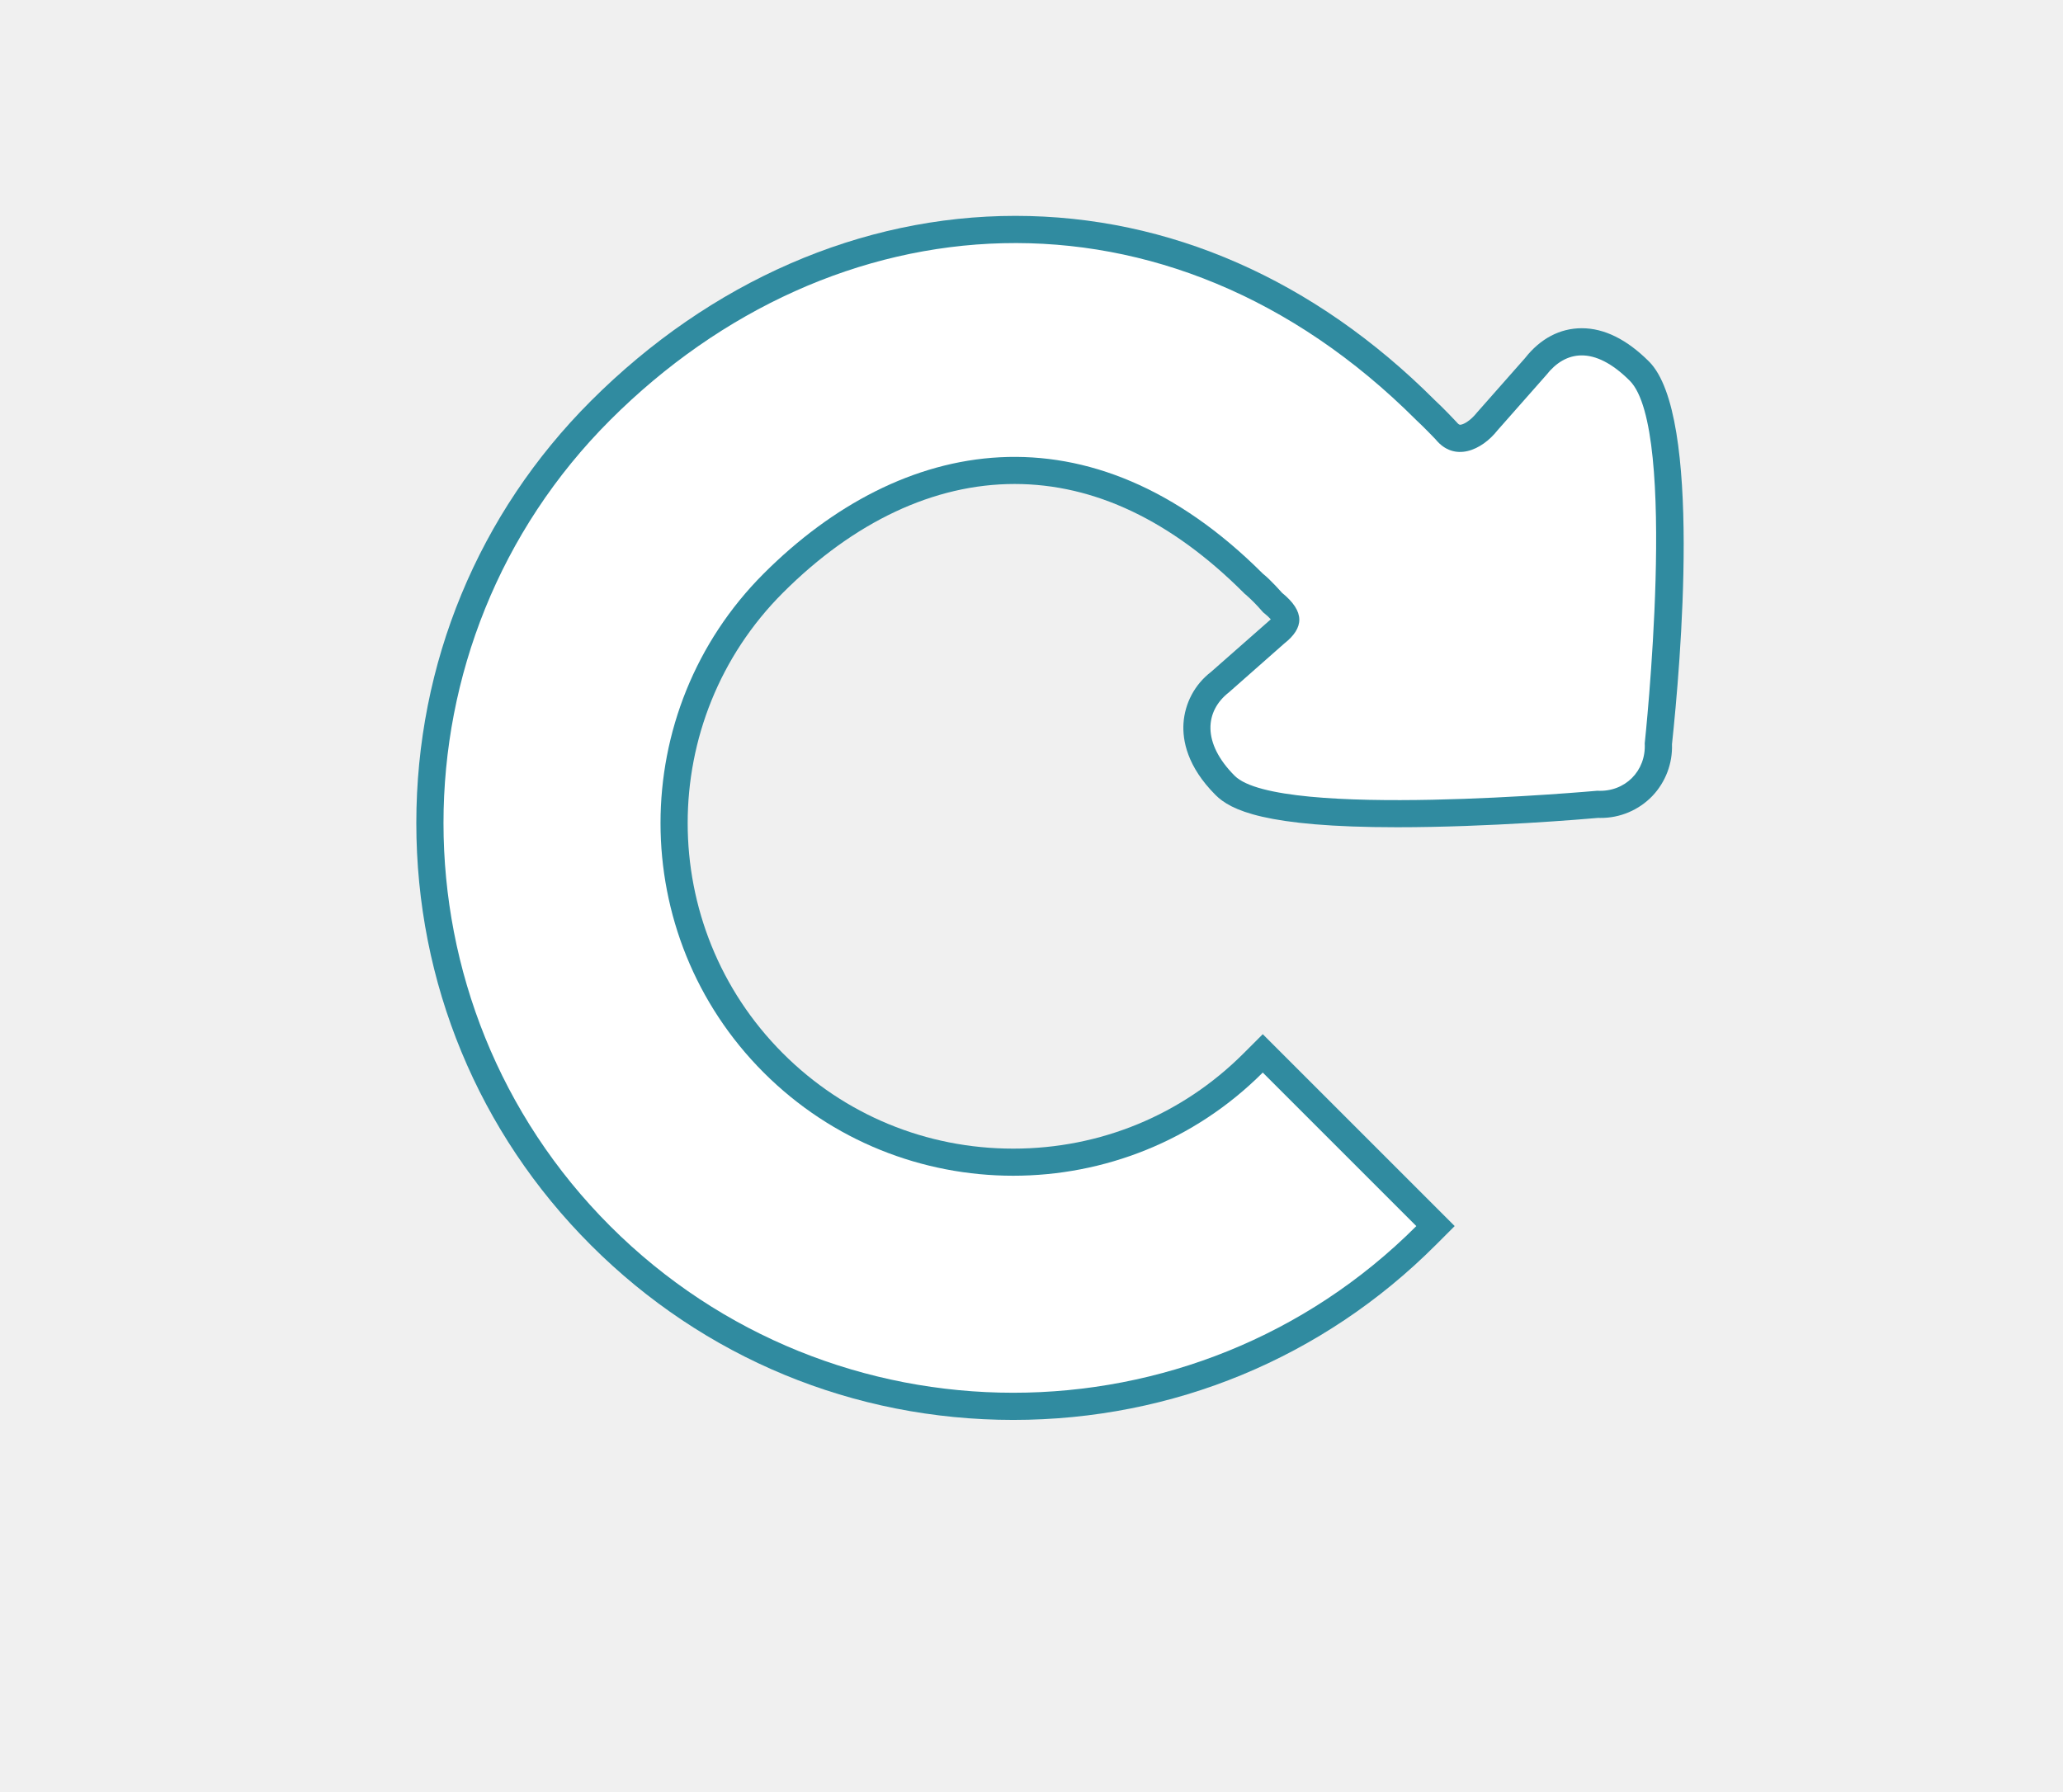
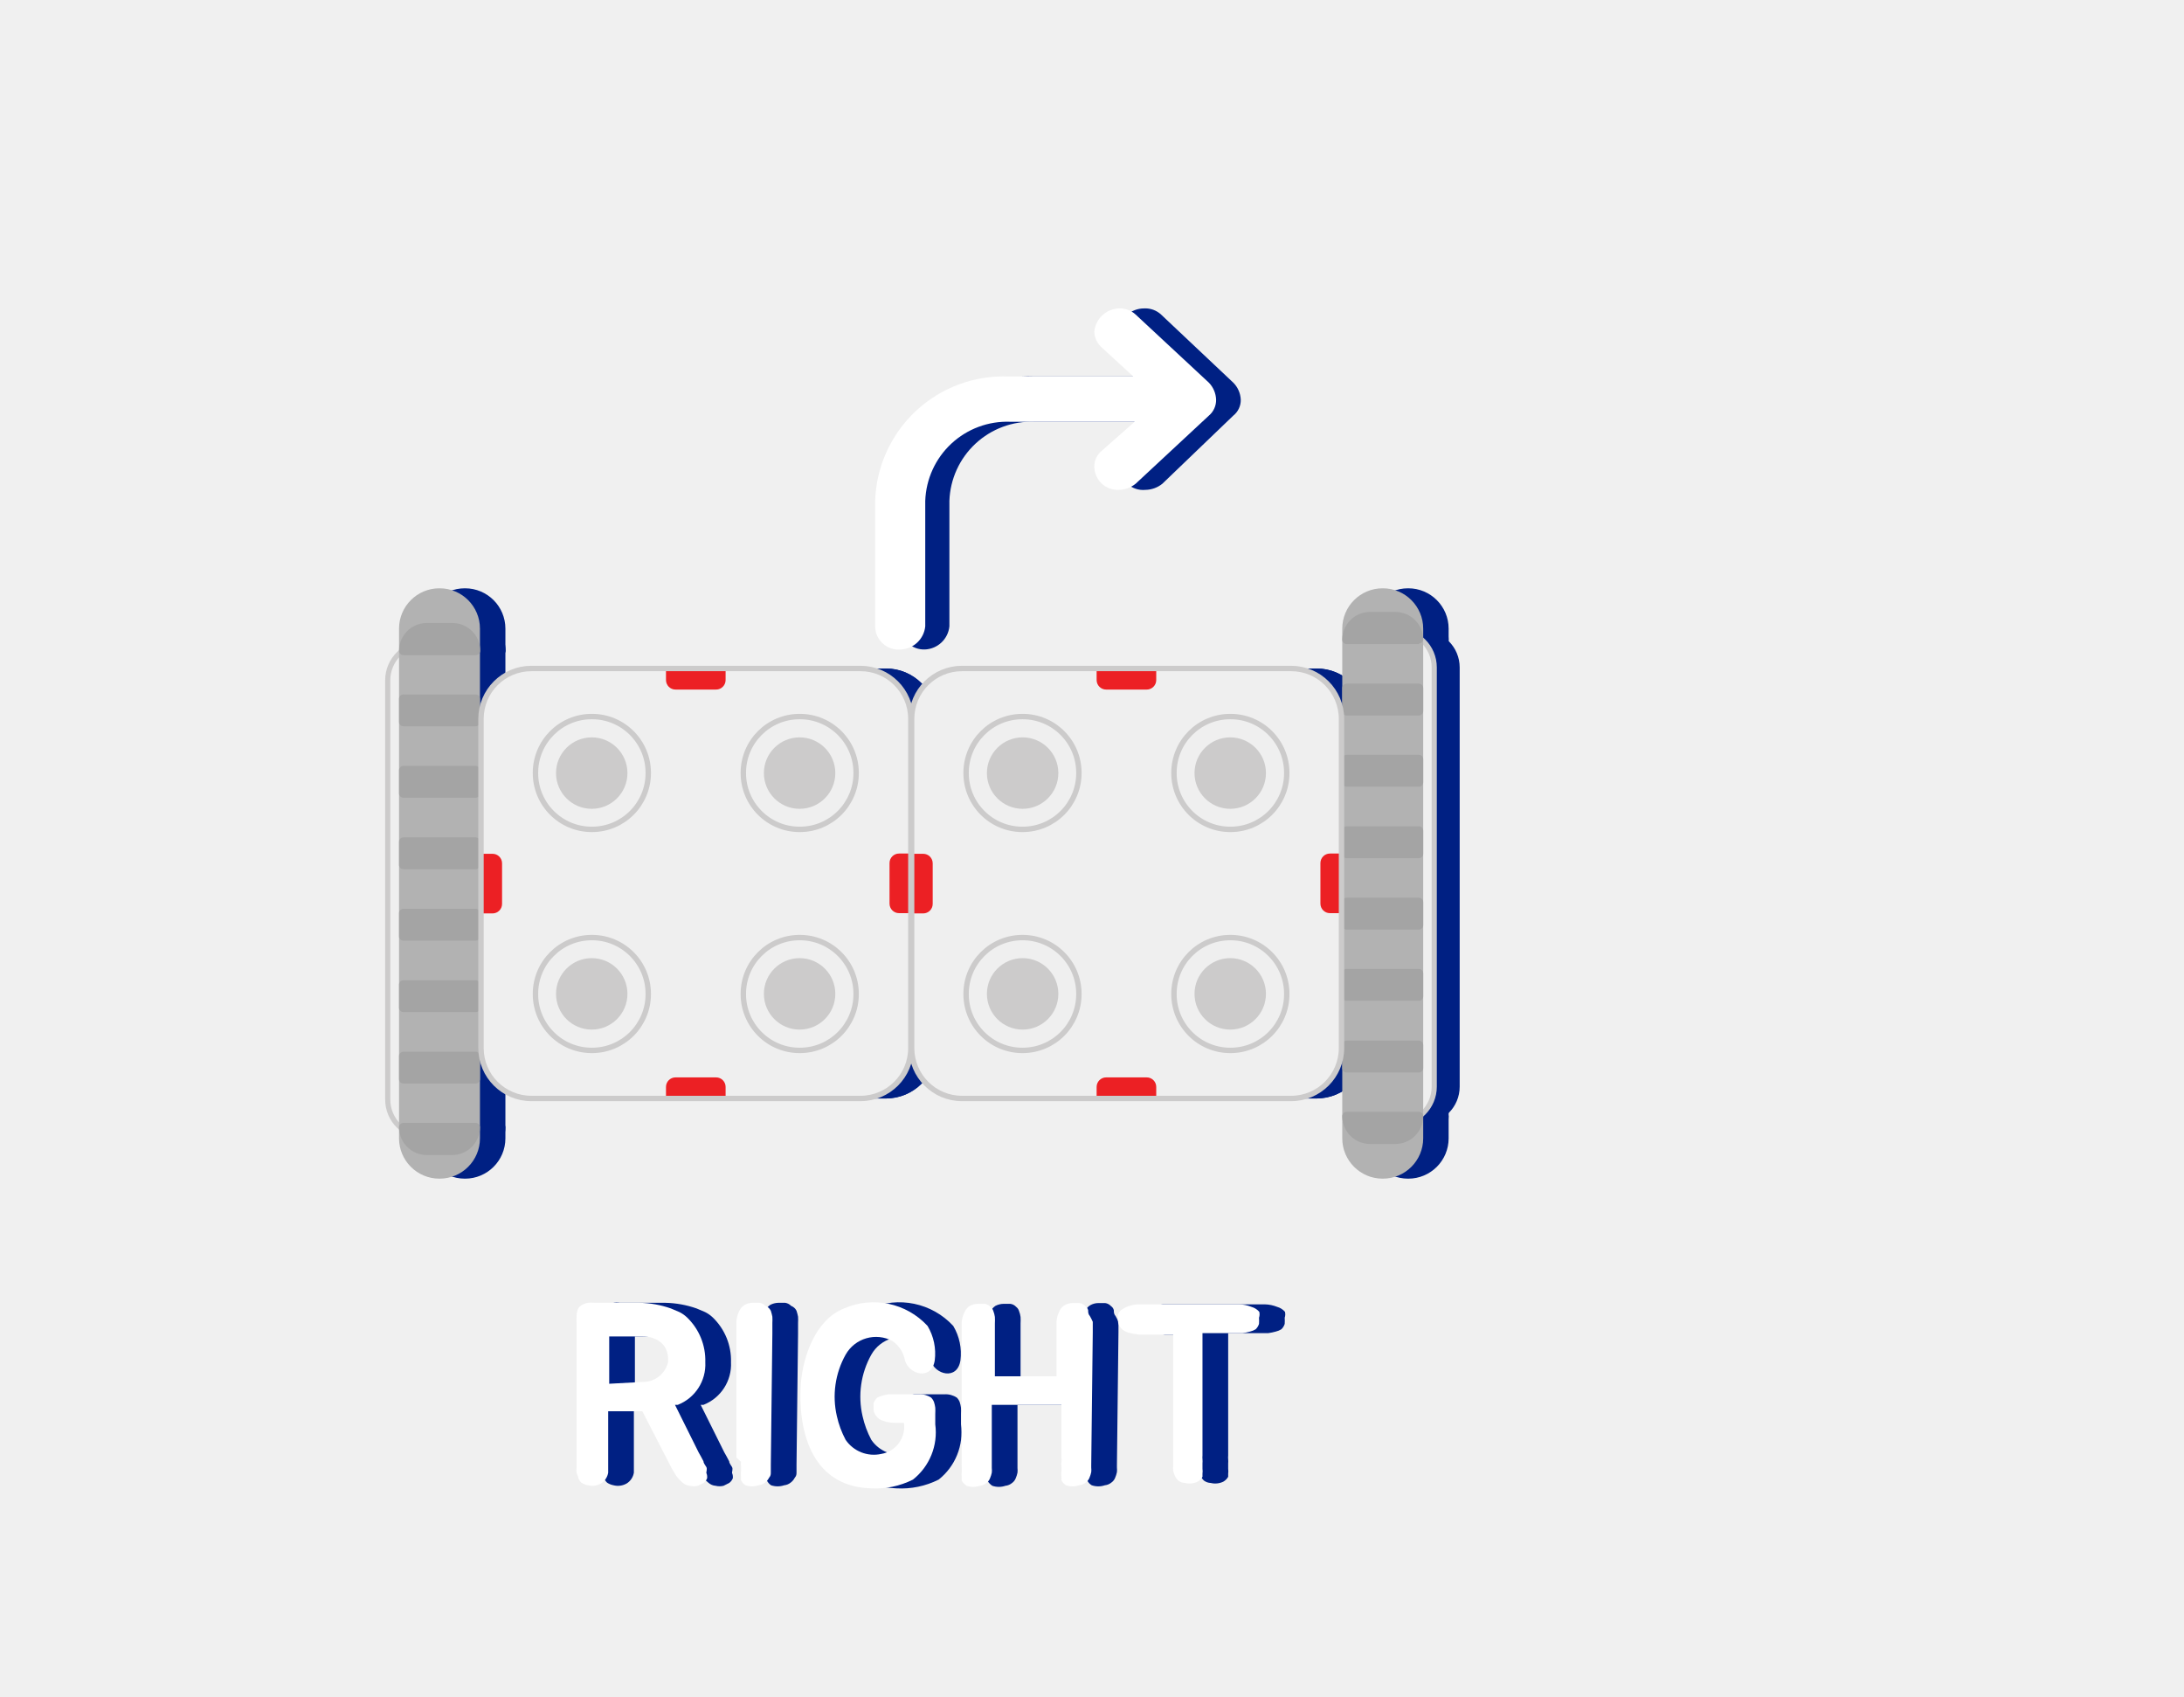
- <svg xmlns="http://www.w3.org/2000/svg" width="76" height="66" viewBox="0 0 76 66">
-   <path fill="#308BA0" d="M21.772 45.883c-4.15-4.148-6.435-9.673-6.435-15.556 0-5.884 2.285-11.409 6.435-15.557 4.396-4.395 9.946-6.816 15.634-6.816 5.667 0 11.02 2.357 15.447 6.786.289.266.756.754.808.814.036.044.087.097.126.097.111 0 .369-.129.631-.458l1.76-1.994c.565-.722 1.289-1.105 2.095-1.105.829 0 1.663.414 2.476 1.227 1.967 1.965 1.157 11.194.846 14.102a2.633 2.633 0 0 1-.715 1.898 2.63 2.63 0 0 1-1.931.817l-.069-.002c-.506.045-4.024.345-7.408.345-4.879 0-6.14-.635-6.693-1.189-1.045-1.046-1.219-2.011-1.18-2.636a2.606 2.606 0 0 1 1.012-1.896s2.175-1.913 2.204-1.94a1.682 1.682 0 0 0-.216-.203l-.066-.055-.057-.064a6.004 6.004 0 0 0-.574-.58l-.045-.036-.041-.041c-2.661-2.659-5.499-4.008-8.438-4.008-2.962 0-5.912 1.386-8.535 4.008-4.679 4.679-4.679 12.292 0 16.972 2.263 2.264 5.276 3.51 8.485 3.51s6.222-1.246 8.485-3.51l.707-.707 7.07 7.07-.707.707c-4.147 4.15-9.672 6.436-15.556 6.436-5.882-.001-11.407-2.286-15.555-6.436z" />
-   <path fill="#FFF" d="M22.479 45.177c8.187 8.188 21.51 8.188 29.698 0L46.52 39.52c-5.07 5.069-13.317 5.069-18.386 0-5.067-5.068-5.068-13.315 0-18.385 5.069-5.068 12.021-6.363 18.386 0 .295.233.708.707.708.707.857.697.816 1.293.084 1.869l-2.041 1.801c-.883.689-.997 1.861.214 3.073 1.619 1.619 13.36.551 13.36.551 1.017.057 1.803-.728 1.746-1.747 0 0 1.246-11.563-.551-13.36-1.322-1.322-2.384-1.097-3.074-.212l-1.799 2.039c-.578.735-1.587 1.188-2.283.33 0 0-.438-.458-.709-.707-9.191-9.192-21.51-8.188-29.697 0-8.188 8.188-8.185 21.51.001 29.698z" />
+ <svg xmlns="http://www.w3.org/2000/svg" width="85" height="66" viewBox="-15 -12 85 66">
+   <defs>
+     <style>.cls-1{fill:#002083;}.cls-2{fill:#fff;}.cls-3{fill:#efefef;}.cls-4,.cls-8{fill:none;stroke:#cccbcb;stroke-miterlimit:10;}.cls-4{stroke-width:0.2px;}.cls-5{fill:#b2b2b2;}.cls-6{fill:#a4a4a4;}.cls-7{fill:#ec2024;}.cls-8{stroke-width:0.21px;}.cls-9{fill:#cccbcb;}</style>
+   </defs>
+   <g id="레이어_2" data-name="레이어 2">
+     <g id="레이어_1-2" data-name="레이어 1">
+       <path class="cls-1" d="M13.52,45.52a.42.42,0,0,1-.14.18l-.22.11a.65.65,0,0,1-.31,0,.47.47,0,0,1-.28-.12,1.36,1.36,0,0,1-.28-.31c-.06-.11-.15-.24-.22-.39L11,42.91l-.32,0c-.28,0-.52,0-.78,0H9.67v1.81c0,.1,0,.19,0,.3s0,.19,0,.28a.61.61,0,0,1-.28.42.68.68,0,0,1-.51.07.69.69,0,0,1-.25-.1.52.52,0,0,1-.12-.17c0-.07-.05-.15-.07-.21a.63.63,0,0,1,0-.19V39.47a1.79,1.79,0,0,1,0-.24A.71.71,0,0,1,8.47,39a.32.32,0,0,1,.1-.17.71.71,0,0,1,.55-.14c.59,0,1.19,0,1.77,0a3.92,3.92,0,0,1,1.22.22l.33.14a1.21,1.21,0,0,1,.3.21A2.32,2.32,0,0,1,13.45,41a1.69,1.69,0,0,1-1.07,1.66l-.11,0,.92,1.85.09.16.1.19c0,.07.07.15.11.22s0,.17,0,.23A.39.39,0,0,1,13.52,45.52ZM11,41.77A1,1,0,0,0,12,41c.05-.66-.4-1-1-1-.39,0-.88,0-1.29,0,0,.55,0,1.07,0,1.84Z" />
+       <path class="cls-1" d="M14.66,44.71V42.45c0-.42,0-.88,0-1.36s0-.81,0-1.27v0c0-.13,0-.28,0-.42a1.15,1.15,0,0,1,.11-.39.6.6,0,0,1,.21-.24.71.71,0,0,1,.31-.08l.27,0a.4.4,0,0,1,.23.12A.38.38,0,0,1,16,39a2,2,0,0,1,.06.23,2.29,2.29,0,0,1,0,.25c0,.09,0,.16,0,.24v.17L16,45v.1s0,.1,0,.18,0,.14-.07.22a.52.52,0,0,1-.15.18.48.48,0,0,1-.26.11.8.8,0,0,1-.51,0,.48.48,0,0,1-.17-.2.09.09,0,0,1,0-.06l0-.06a.78.78,0,0,1,0-.22l0-.2a.49.49,0,0,1,0-.17Z" />
+       <path class="cls-1" d="M21.53,45.57a3.25,3.25,0,0,1-1.64.34c-2.4-.08-2.84-2.39-2.72-4.09.08-1,.55-2.47,1.68-2.91a2.86,2.86,0,0,1,3.25.68,2.1,2.1,0,0,1,.28,1.34c-.12.79-1,.56-1.16,0a1.17,1.17,0,0,0-.48-.75,1.36,1.36,0,0,0-1.83.53,3.35,3.35,0,0,0-.34,2.39,3.66,3.66,0,0,0,.34.92,1.33,1.33,0,0,0,1.39.55,1.07,1.07,0,0,0,.88-1.21H20.8a1.22,1.22,0,0,1-.43-.08.49.49,0,0,1-.27-.19.39.39,0,0,1-.1-.27,1.79,1.79,0,0,1,0-.23.67.67,0,0,1,.13-.2.57.57,0,0,1,.19-.08,1.67,1.67,0,0,1,.26-.06h1.18a.79.79,0,0,1,.48.13.5.5,0,0,1,.11.17,1.19,1.19,0,0,1,.05.22,2.12,2.12,0,0,1,0,.24v.41A2.34,2.34,0,0,1,21.53,45.57Z" />
+       <path class="cls-1" d="M28.53,39.43v.41L28.47,45v.1a.82.82,0,0,1,0,.18,1.11,1.11,0,0,1-.07.22.4.4,0,0,1-.14.18.48.48,0,0,1-.26.11.79.79,0,0,1-.51,0,.44.44,0,0,1-.18-.2l0-.06a.14.14,0,0,0,0-.06.79.79,0,0,1,0-.22,1.5,1.5,0,0,0,0-.2.5.5,0,0,1,0-.17.34.34,0,0,0,0-.15V42.66H24.6l0,2.36v.1a.82.82,0,0,1,0,.18,1.11,1.11,0,0,1-.07.22.4.4,0,0,1-.14.18.48.48,0,0,1-.26.11.79.79,0,0,1-.51,0,.61.61,0,0,1-.19-.2.14.14,0,0,1,0-.06l0-.06a.79.79,0,0,1,0-.22,1.62,1.62,0,0,0,0-.2.49.49,0,0,1,0-.17v-.94l0-1.47c0-.42,0-.88,0-1.36s0-.81,0-1.27v0c0-.13,0-.28,0-.42a1,1,0,0,1,.11-.39.58.58,0,0,1,.2-.24.72.72,0,0,1,.32-.08l.26,0a.37.37,0,0,1,.23.12.31.31,0,0,1,.11.16,1,1,0,0,1,.06.23,2.18,2.18,0,0,1,0,.25v.41l0,1.65H25l2.12,0h0c0-.59,0-1.12,0-1.72,0-.13,0-.28,0-.42a1,1,0,0,1,.11-.39.48.48,0,0,1,.21-.24.65.65,0,0,1,.31-.08l.26,0a.37.37,0,0,1,.23.12.26.26,0,0,1,.11.16c0,.08,0,.15.07.23A2.18,2.18,0,0,1,28.53,39.43Z" />
+       <path class="cls-1" d="M35,39.27a1.79,1.79,0,0,1,0,.24.48.48,0,0,1-.13.21.73.73,0,0,1-.22.09,2.11,2.11,0,0,1-.29.06H32.8c0,.82,0,1.82,0,4v.76a.71.71,0,0,0,0,.15.92.92,0,0,1,0,.16l0,.21a.72.72,0,0,1,0,.19s0,0,0,.06l0,.06a.5.5,0,0,1-.19.19.73.73,0,0,1-.49.05.47.47,0,0,1-.26-.09.55.55,0,0,1-.13-.18.65.65,0,0,1-.07-.21.68.68,0,0,1,0-.19V39.93c-.16,0-1.14,0-1.32,0a3.24,3.24,0,0,1-.39-.07.63.63,0,0,1-.33-.19.44.44,0,0,1-.11-.29.86.86,0,0,1,0-.23.37.37,0,0,1,.16-.2,1,1,0,0,1,.29-.14,1.22,1.22,0,0,1,.3-.06h1.66c.77,0,1.54,0,2.3,0a1.38,1.38,0,0,1,.49.1.62.62,0,0,1,.3.19A.4.4,0,0,1,35,39.27Z" />
+       <path class="cls-2" d="M12.52,45.52a.42.42,0,0,1-.14.18l-.22.11a.65.65,0,0,1-.31,0,.47.47,0,0,1-.28-.12,1.36,1.36,0,0,1-.28-.31c-.06-.11-.15-.24-.22-.39L10,42.91l-.32,0c-.28,0-.52,0-.78,0H8.67v1.81c0,.1,0,.19,0,.3s0,.19,0,.28a.61.61,0,0,1-.28.42.68.68,0,0,1-.51.07.69.69,0,0,1-.25-.1.52.52,0,0,1-.12-.17c0-.07-.05-.15-.07-.21a.63.63,0,0,1,0-.19V39.47a1.79,1.79,0,0,1,0-.24A.71.71,0,0,1,7.47,39a.32.32,0,0,1,.1-.17.71.71,0,0,1,.55-.14c.59,0,1.19,0,1.77,0a3.92,3.92,0,0,1,1.22.22l.33.14a1.21,1.21,0,0,1,.3.21A2.32,2.32,0,0,1,12.45,41a1.69,1.69,0,0,1-1.07,1.66l-.11,0,.92,1.85.09.16.1.19c0,.07.07.15.11.22s0,.17,0,.23A.39.39,0,0,1,12.52,45.52ZM10,41.77A1,1,0,0,0,11,41c.05-.66-.4-1-1-1-.39,0-.88,0-1.29,0,0,.55,0,1.07,0,1.84Z" />
+       <path class="cls-2" d="M13.66,44.71V42.45c0-.42,0-.88,0-1.36s0-.81,0-1.27v0c0-.13,0-.28,0-.42a1.15,1.15,0,0,1,.11-.39.6.6,0,0,1,.21-.24.71.71,0,0,1,.31-.08l.27,0a.4.4,0,0,1,.23.12A.38.38,0,0,1,15,39a2,2,0,0,1,.06.23,2.29,2.29,0,0,1,0,.25c0,.09,0,.16,0,.24v.17L15,45v.1s0,.1,0,.18,0,.14-.07.22a.52.52,0,0,1-.15.18.48.48,0,0,1-.26.11.8.8,0,0,1-.51,0,.48.48,0,0,1-.17-.2.09.09,0,0,1,0-.06l0-.06a.78.78,0,0,1,0-.22l0-.2a.49.49,0,0,1,0-.17Z" />
+       <path class="cls-2" d="M20.53,45.57a3.25,3.25,0,0,1-1.64.34c-2.4-.08-2.84-2.39-2.72-4.09.08-1,.55-2.47,1.68-2.91a2.86,2.86,0,0,1,3.25.68,2.1,2.1,0,0,1,.28,1.34c-.12.79-1,.56-1.16,0a1.17,1.17,0,0,0-.48-.75,1.36,1.36,0,0,0-1.83.53,3.35,3.35,0,0,0-.34,2.39,3.66,3.66,0,0,0,.34.92,1.33,1.33,0,0,0,1.39.55,1.07,1.07,0,0,0,.88-1.21H19.8a1.22,1.22,0,0,1-.43-.08.49.49,0,0,1-.27-.19.39.39,0,0,1-.1-.27,1.79,1.79,0,0,1,0-.23.67.67,0,0,1,.13-.2.57.57,0,0,1,.19-.08,1.67,1.67,0,0,1,.26-.06h1.18a.79.79,0,0,1,.48.13.5.5,0,0,1,.11.17,1.19,1.19,0,0,1,.05.22,2.12,2.12,0,0,1,0,.24v.41A2.34,2.34,0,0,1,20.53,45.57Z" />
+       <path class="cls-2" d="M27.53,39.43v.41L27.47,45v.1a.82.82,0,0,1,0,.18,1.11,1.11,0,0,1-.07.22.4.4,0,0,1-.14.18.48.48,0,0,1-.26.11.79.79,0,0,1-.51,0,.44.44,0,0,1-.18-.2l0-.06a.14.14,0,0,0,0-.06.79.79,0,0,1,0-.22,1.5,1.5,0,0,0,0-.2.5.5,0,0,1,0-.17.34.34,0,0,0,0-.15V42.66H23.6l0,2.36v.1a.82.82,0,0,1,0,.18,1.11,1.11,0,0,1-.07.22.4.4,0,0,1-.14.18.48.48,0,0,1-.26.11.79.79,0,0,1-.51,0,.61.61,0,0,1-.19-.2.14.14,0,0,1,0-.06l0-.06a.79.79,0,0,1,0-.22,1.62,1.62,0,0,0,0-.2.49.49,0,0,1,0-.17v-.94l0-1.47c0-.42,0-.88,0-1.36s0-.81,0-1.27v0c0-.13,0-.28,0-.42a1,1,0,0,1,.11-.39.58.58,0,0,1,.2-.24.72.72,0,0,1,.32-.08l.26,0a.37.37,0,0,1,.23.12.31.31,0,0,1,.11.16,1,1,0,0,1,.06.23,2.18,2.18,0,0,1,0,.25v.41l0,1.65H24l2.12,0h0c0-.59,0-1.12,0-1.72,0-.13,0-.28,0-.42a1,1,0,0,1,.11-.39.48.48,0,0,1,.21-.24.65.65,0,0,1,.31-.08l.26,0a.37.37,0,0,1,.23.12.26.26,0,0,1,.11.16c0,.08,0,.15.07.23A2.18,2.18,0,0,1,27.53,39.43Z" />
+       <path class="cls-2" d="M34,39.27a1.79,1.79,0,0,1,0,.24.48.48,0,0,1-.13.21.73.73,0,0,1-.22.09,2.11,2.11,0,0,1-.29.06H31.8c0,.82,0,1.82,0,4v.76a.71.71,0,0,0,0,.15.92.92,0,0,1,0,.16q0,.09,0,.21a.72.72,0,0,1,0,.19s0,0,0,.06l0,.06a.5.5,0,0,1-.19.19.73.73,0,0,1-.49.05.47.47,0,0,1-.26-.09.55.55,0,0,1-.13-.18.65.65,0,0,1-.07-.21.68.68,0,0,1,0-.19V39.93c-.16,0-1.14,0-1.32,0a3.24,3.24,0,0,1-.39-.07.63.63,0,0,1-.33-.19.44.44,0,0,1-.11-.29.86.86,0,0,1,0-.23.37.37,0,0,1,.16-.2,1,1,0,0,1,.29-.14,1.22,1.22,0,0,1,.3-.06h1.66c.77,0,1.54,0,2.3,0a1.38,1.38,0,0,1,.49.1.62.62,0,0,1,.3.19A.4.4,0,0,1,34,39.27Z" />
+       <rect class="cls-1" x="1.09" y="13.03" width="3.15" height="19.19" rx="1.44" ry="1.44" />
+       <rect class="cls-1" x="1.52" y="10.89" width="3.15" height="22.97" rx="1.57" ry="1.57" />
+       <path class="cls-1" d="M4.5,13.49H1.69a.18.18,0,0,1-.17-.17h0A1.08,1.08,0,0,1,2.6,12.24h1a1.08,1.08,0,0,1,1.08,1.08h0A.18.18,0,0,1,4.5,13.49Z" />
+       <rect class="cls-1" x="1.52" y="15.02" width="3.15" height="1.24" rx="0.17" ry="0.17" />
+       <rect class="cls-1" x="1.52" y="17.8" width="3.15" height="1.24" rx="0.17" ry="0.17" />
+       <rect class="cls-1" x="1.52" y="20.58" width="3.15" height="1.24" rx="0.17" ry="0.17" />
+       <rect class="cls-1" x="1.52" y="23.36" width="3.15" height="1.24" rx="0.17" ry="0.17" />
+       <rect class="cls-1" x="1.52" y="26.14" width="3.15" height="1.24" rx="0.17" ry="0.17" />
+       <rect class="cls-1" x="1.52" y="28.92" width="3.15" height="1.24" rx="0.17" ry="0.17" />
+       <path class="cls-1" d="M3.59,32.94h-1a1.08,1.08,0,0,1-1.08-1.08h0a.18.18,0,0,1,.17-.17H4.5a.18.18,0,0,1,.17.17h0A1.08,1.08,0,0,1,3.59,32.94Z" />
+       <rect class="cls-1" x="38.66" y="12.53" width="3.15" height="19.19" rx="1.44" ry="1.44" />
+       <rect class="cls-1" x="38.23" y="10.89" width="3.15" height="22.97" rx="1.57" ry="1.57" />
+       <path class="cls-1" d="M38.4,31.26h2.81a.18.18,0,0,1,.17.17h0a1.09,1.09,0,0,1-1.08,1.08h-1a1.08,1.08,0,0,1-1.07-1.08h0A.17.17,0,0,1,38.4,31.26Z" />
+       <rect class="cls-1" x="38.23" y="28.48" width="3.15" height="1.24" rx="0.17" ry="0.17" />
+       <rect class="cls-1" x="38.23" y="25.71" width="3.15" height="1.24" rx="0.17" ry="0.17" />
+       <rect class="cls-1" x="38.23" y="22.93" width="3.15" height="1.24" rx="0.17" ry="0.17" />
+       <rect class="cls-1" x="38.23" y="20.15" width="3.15" height="1.24" rx="0.17" ry="0.17" />
+       <rect class="cls-1" x="38.23" y="17.37" width="3.15" height="1.24" rx="0.17" ry="0.17" />
+       <rect class="cls-1" x="38.23" y="14.59" width="3.15" height="1.24" rx="0.17" ry="0.17" />
+       <path class="cls-1" d="M39.3,11.81h1a1.09,1.09,0,0,1,1.08,1.08h0a.18.18,0,0,1-.17.17H38.4a.17.17,0,0,1-.17-.17h0A1.08,1.08,0,0,1,39.3,11.81Z" />
+       <rect class="cls-1" x="4.71" y="14.01" width="16.73" height="16.73" rx="1.96" ry="1.96" />
+       <path class="cls-1" d="M11.91,14.46V14h2.32v.45a.38.38,0,0,1-.37.37H12.28A.38.38,0,0,1,11.91,14.46Z" />
+       <path class="cls-1" d="M14.23,30.29v.45H11.91v-.45a.38.38,0,0,1,.37-.37h1.58A.38.38,0,0,1,14.23,30.29Z" />
+       <path class="cls-1" d="M21,21.22h.45v2.31H21a.37.37,0,0,1-.37-.37V21.59A.37.37,0,0,1,21,21.22Z" />
+       <path class="cls-1" d="M5.15,23.53H4.71V21.22h.44a.36.36,0,0,1,.37.37v1.57A.36.36,0,0,1,5.15,23.53Z" />
+       <rect class="cls-1" x="4.71" y="14.01" width="16.73" height="16.73" rx="1.96" ry="1.96" />
+       <rect class="cls-1" x="14.92" y="15.88" width="4.39" height="4.39" rx="2.19" ry="2.19" />
+       <rect class="cls-1" x="14.92" y="15.88" width="4.39" height="4.39" rx="2.19" ry="2.19" />
+       <rect class="cls-1" x="15.72" y="16.69" width="2.78" height="2.78" rx="1.39" ry="1.39" />
+       <rect class="cls-1" x="6.83" y="15.88" width="4.39" height="4.39" rx="2.19" ry="2.19" />
+       <rect class="cls-1" x="6.83" y="15.88" width="4.39" height="4.39" rx="2.19" ry="2.19" />
+       <rect class="cls-1" x="7.63" y="16.69" width="2.78" height="2.78" rx="1.39" ry="1.39" />
+       <rect class="cls-1" x="14.92" y="24.48" width="4.39" height="4.39" rx="2.19" ry="2.19" />
+       <rect class="cls-1" x="14.92" y="24.48" width="4.39" height="4.39" rx="2.19" ry="2.19" />
+       <rect class="cls-1" x="15.72" y="25.28" width="2.78" height="2.78" rx="1.39" ry="1.39" />
+       <rect class="cls-1" x="6.83" y="24.48" width="4.39" height="4.39" rx="2.19" ry="2.19" />
+       <rect class="cls-1" x="6.83" y="24.48" width="4.39" height="4.39" rx="2.19" ry="2.19" />
+       <rect class="cls-1" x="7.63" y="25.28" width="2.78" height="2.78" rx="1.39" ry="1.39" />
+       <rect class="cls-1" x="21.47" y="14.01" width="16.73" height="16.73" rx="1.96" ry="1.96" />
+       <path class="cls-1" d="M28.67,14.46V14H31v.45a.38.38,0,0,1-.37.37H29A.38.38,0,0,1,28.67,14.46Z" />
+       <path class="cls-1" d="M31,30.29v.45H28.67v-.45a.38.38,0,0,1,.37-.37h1.58A.38.38,0,0,1,31,30.29Z" />
+       <path class="cls-1" d="M37.75,21.22h.44v2.31h-.44a.37.37,0,0,1-.38-.37V21.59A.37.37,0,0,1,37.75,21.22Z" />
+       <path class="cls-1" d="M21.91,23.53h-.44V21.22h.44a.36.36,0,0,1,.37.37v1.57A.36.36,0,0,1,21.91,23.53Z" />
+       <rect class="cls-1" x="21.47" y="14.01" width="16.73" height="16.73" rx="1.96" ry="1.96" />
+       <rect class="cls-1" x="31.68" y="15.88" width="4.39" height="4.39" rx="2.19" ry="2.19" />
+       <rect class="cls-1" x="31.68" y="15.88" width="4.39" height="4.39" rx="2.19" ry="2.19" />
+       <rect class="cls-1" x="32.48" y="16.69" width="2.78" height="2.78" rx="1.39" ry="1.39" />
+       <rect class="cls-1" x="23.59" y="15.88" width="4.39" height="4.39" rx="2.19" ry="2.19" />
+       <rect class="cls-1" x="23.59" y="15.88" width="4.39" height="4.39" rx="2.19" ry="2.19" />
+       <rect class="cls-1" x="24.4" y="16.69" width="2.78" height="2.78" rx="1.39" ry="1.39" />
+       <rect class="cls-1" x="31.68" y="24.48" width="4.39" height="4.39" rx="2.19" ry="2.19" />
+       <rect class="cls-1" x="31.68" y="24.48" width="4.39" height="4.39" rx="2.19" ry="2.19" />
+       <rect class="cls-1" x="32.48" y="25.28" width="2.78" height="2.78" rx="1.39" ry="1.39" />
+       <rect class="cls-1" x="23.59" y="24.48" width="4.39" height="4.39" rx="2.19" ry="2.19" />
+       <rect class="cls-1" x="23.59" y="24.48" width="4.39" height="4.39" rx="2.19" ry="2.19" />
+       <rect class="cls-1" x="24.4" y="25.28" width="2.78" height="2.78" rx="1.39" ry="1.39" />
+       <rect class="cls-3" x="0.1" y="13.03" width="3.15" height="19.19" rx="1.44" ry="1.44" transform="translate(3.34 45.25) rotate(180)" />
+       <rect class="cls-3" x="37.67" y="12.53" width="3.15" height="19.19" rx="1.44" ry="1.44" />
+       <rect class="cls-4" x="0.1" y="13.03" width="3.15" height="19.19" rx="1.44" ry="1.44" transform="translate(3.34 45.25) rotate(180)" />
+       <rect class="cls-4" x="37.67" y="12.53" width="3.15" height="19.19" rx="1.44" ry="1.44" />
+       <rect class="cls-5" x="0.53" y="10.89" width="3.15" height="22.97" rx="1.57" ry="1.57" transform="translate(4.21 44.75) rotate(180)" />
+       <path class="cls-6" d="M1.61,12.24h1a1.08,1.08,0,0,1,1.08,1.08v0a.17.17,0,0,1-.17.17H.7a.17.17,0,0,1-.17-.17v0a1.08,1.08,0,0,1,1.08-1.08Z" />
+       <rect class="cls-6" x="0.53" y="15.02" width="3.15" height="1.24" rx="0.17" ry="0.17" />
+       <rect class="cls-6" x="0.53" y="17.8" width="3.15" height="1.24" rx="0.17" ry="0.17" />
+       <rect class="cls-6" x="0.53" y="20.58" width="3.15" height="1.24" rx="0.17" ry="0.17" />
+       <rect class="cls-6" x="0.53" y="23.36" width="3.15" height="1.24" rx="0.17" ry="0.17" />
+       <rect class="cls-6" x="0.53" y="26.14" width="3.15" height="1.24" rx="0.17" ry="0.17" />
+       <rect class="cls-6" x="0.53" y="28.92" width="3.15" height="1.24" rx="0.17" ry="0.17" />
+       <path class="cls-6" d="M.7,31.69H3.51a.17.17,0,0,1,.17.17v0A1.08,1.08,0,0,1,2.6,32.94h-1A1.08,1.08,0,0,1,.53,31.86v0a.17.17,0,0,1,.17-.17Z" />
+       <rect class="cls-5" x="37.24" y="10.89" width="3.15" height="22.97" rx="1.57" ry="1.57" />
+       <path class="cls-6" d="M38.31,31.26h1a1.08,1.08,0,0,1,1.08,1.08v0a.17.17,0,0,1-.17.17H37.41a.17.17,0,0,1-.17-.17v0A1.08,1.08,0,0,1,38.31,31.26Z" transform="translate(77.63 63.77) rotate(180)" />
+       <rect class="cls-6" x="37.24" y="28.48" width="3.15" height="1.24" rx="0.17" ry="0.17" transform="translate(77.63 58.21) rotate(180)" />
+       <rect class="cls-6" x="37.24" y="25.71" width="3.15" height="1.24" rx="0.17" ry="0.17" transform="translate(77.63 52.65) rotate(180)" />
+       <rect class="cls-6" x="37.24" y="22.93" width="3.15" height="1.24" rx="0.17" ry="0.17" transform="translate(77.63 47.1) rotate(180)" />
+       <rect class="cls-6" x="37.24" y="20.15" width="3.15" height="1.24" rx="0.17" ry="0.17" transform="translate(77.63 41.54) rotate(180)" />
+       <rect class="cls-6" x="37.24" y="17.37" width="3.15" height="1.24" rx="0.17" ry="0.17" transform="translate(77.63 35.98) rotate(180)" />
+       <rect class="cls-6" x="37.24" y="14.59" width="3.15" height="1.24" rx="0.17" ry="0.17" transform="translate(77.63 30.43) rotate(180)" />
+       <path class="cls-6" d="M37.41,11.81h2.81a.17.17,0,0,1,.17.17v0a1.08,1.08,0,0,1-1.08,1.08h-1A1.08,1.08,0,0,1,37.24,12v0a.17.17,0,0,1,.17-.17Z" transform="translate(77.63 24.87) rotate(180)" />
+       <rect class="cls-3" x="3.72" y="14.01" width="16.73" height="16.73" rx="1.96" ry="1.96" />
+       <path class="cls-7" d="M11.67,13.26h.45a.37.37,0,0,1,.37.37v1.58a.37.37,0,0,1-.37.37h-.45a0,0,0,0,1,0,0V13.26A0,0,0,0,1,11.67,13.26Z" transform="translate(26.5 2.34) rotate(90)" />
+       <path class="cls-7" d="M11.67,29.17h.45a.37.37,0,0,1,.37.37v1.58a.37.37,0,0,1-.37.37h-.45a0,0,0,0,1,0,0V29.17A0,0,0,0,1,11.67,29.17Z" transform="translate(-18.25 42.41) rotate(-90)" />
+       <path class="cls-7" d="M19.62,21.22h.45a.37.37,0,0,1,.37.37v1.58a.37.37,0,0,1-.37.37h-.45a0,0,0,0,1,0,0V21.22A0,0,0,0,1,19.62,21.22Z" transform="translate(40.06 44.75) rotate(180)" />
+       <path class="cls-7" d="M3.72,21.22h.45a.37.37,0,0,1,.37.37v1.58a.37.37,0,0,1-.37.37H3.72a0,0,0,0,1,0,0V21.22A0,0,0,0,1,3.72,21.22Z" />
+       <rect class="cls-8" x="3.72" y="14.01" width="16.73" height="16.73" rx="1.96" ry="1.96" />
+       <rect class="cls-3" x="13.93" y="15.88" width="4.39" height="4.39" rx="2.19" ry="2.19" />
+       <rect class="cls-8" x="13.93" y="15.88" width="4.39" height="4.39" rx="2.19" ry="2.19" />
+       <rect class="cls-9" x="14.73" y="16.69" width="2.78" height="2.78" rx="1.39" ry="1.39" />
+       <rect class="cls-3" x="5.84" y="15.88" width="4.39" height="4.39" rx="2.19" ry="2.19" />
+       <rect class="cls-8" x="5.84" y="15.88" width="4.39" height="4.39" rx="2.19" ry="2.19" />
+       <rect class="cls-9" x="6.64" y="16.69" width="2.78" height="2.78" rx="1.39" ry="1.39" />
+       <rect class="cls-3" x="13.93" y="24.48" width="4.39" height="4.39" rx="2.19" ry="2.19" />
+       <rect class="cls-8" x="13.93" y="24.48" width="4.39" height="4.39" rx="2.19" ry="2.19" />
+       <rect class="cls-9" x="14.73" y="25.28" width="2.78" height="2.78" rx="1.39" ry="1.39" />
+       <rect class="cls-3" x="5.84" y="24.48" width="4.39" height="4.39" rx="2.19" ry="2.19" />
+       <rect class="cls-8" x="5.84" y="24.48" width="4.39" height="4.39" rx="2.19" ry="2.19" />
+       <rect class="cls-9" x="6.64" y="25.28" width="2.78" height="2.78" rx="1.39" ry="1.39" />
+       <rect class="cls-3" x="20.48" y="14.01" width="16.73" height="16.73" rx="1.96" ry="1.96" />
+       <path class="cls-7" d="M28.43,13.26h.45a.37.37,0,0,1,.37.37v1.58a.37.37,0,0,1-.37.37h-.45a0,0,0,0,1,0,0V13.26A0,0,0,0,1,28.43,13.26Z" transform="translate(43.26 -14.42) rotate(90)" />
+       <path class="cls-7" d="M28.43,29.17h.45a.37.37,0,0,1,.37.37v1.58a.37.37,0,0,1-.37.37h-.45a0,0,0,0,1,0,0V29.17A0,0,0,0,1,28.43,29.17Z" transform="translate(-1.49 59.17) rotate(-90)" />
+       <path class="cls-7" d="M36.38,21.22h.45a.37.37,0,0,1,.37.37v1.58a.37.37,0,0,1-.37.37h-.45a0,0,0,0,1,0,0V21.22A0,0,0,0,1,36.38,21.22Z" transform="translate(73.59 44.75) rotate(180)" />
+       <path class="cls-7" d="M20.48,21.22h.45a.37.37,0,0,1,.37.37v1.58a.37.37,0,0,1-.37.37h-.45a0,0,0,0,1,0,0V21.22A0,0,0,0,1,20.48,21.22Z" />
+       <rect class="cls-8" x="20.48" y="14.01" width="16.73" height="16.73" rx="1.96" ry="1.96" />
+       <rect class="cls-3" x="30.69" y="15.88" width="4.39" height="4.39" rx="2.19" ry="2.19" />
+       <rect class="cls-8" x="30.69" y="15.88" width="4.39" height="4.39" rx="2.19" ry="2.19" />
+       <rect class="cls-9" x="31.49" y="16.69" width="2.78" height="2.78" rx="1.39" ry="1.39" />
+       <rect class="cls-3" x="22.6" y="15.88" width="4.39" height="4.39" rx="2.19" ry="2.19" />
+       <rect class="cls-8" x="22.6" y="15.88" width="4.39" height="4.39" rx="2.19" ry="2.19" />
+       <rect class="cls-9" x="23.41" y="16.69" width="2.78" height="2.78" rx="1.39" ry="1.39" />
+       <rect class="cls-3" x="30.69" y="24.48" width="4.39" height="4.39" rx="2.19" ry="2.19" />
+       <rect class="cls-8" x="30.69" y="24.48" width="4.39" height="4.39" rx="2.19" ry="2.19" />
+       <rect class="cls-9" x="31.49" y="25.28" width="2.78" height="2.78" rx="1.39" ry="1.39" />
+       <rect class="cls-3" x="22.6" y="24.48" width="4.39" height="4.39" rx="2.19" ry="2.19" />
+       <rect class="cls-8" x="22.6" y="24.48" width="4.39" height="4.39" rx="2.19" ry="2.19" />
+       <rect class="cls-9" x="23.41" y="25.28" width="2.78" height="2.78" rx="1.39" ry="1.39" />
+       <path class="cls-1" d="M20.05,7.49v4.88a.91.91,0,0,0,.95.9,1,1,0,0,0,.95-.9V7.49a3.19,3.19,0,0,1,3.31-3.08H30.1L28.86,5.54a.8.8,0,0,0-.28.62.91.91,0,0,0,1,.9,1.07,1.07,0,0,0,.66-.24L33,4.17a.77.77,0,0,0,.29-.62A1,1,0,0,0,33,2.89L30.19.24A.9.9,0,0,0,29.53,0a1,1,0,0,0-1,.9.87.87,0,0,0,.28.62L30.1,2.65H25.26A5,5,0,0,0,20.05,7.49Z" />
+       <path class="cls-2" d="M19.06,7.49v4.88a.91.91,0,0,0,1,.9,1,1,0,0,0,.95-.9V7.49a3.19,3.19,0,0,1,3.31-3.08h4.84L27.88,5.54a.78.78,0,0,0-.29.62.91.91,0,0,0,.95.9,1.07,1.07,0,0,0,.66-.24l2.85-2.65a.79.79,0,0,0,.28-.62,1,1,0,0,0-.28-.66L29.2.24A.9.9,0,0,0,28.54,0a1,1,0,0,0-.95.9.84.84,0,0,0,.29.62l1.23,1.13H24.27A5,5,0,0,0,19.06,7.49Z" />
+     </g>
+   </g>
</svg>
